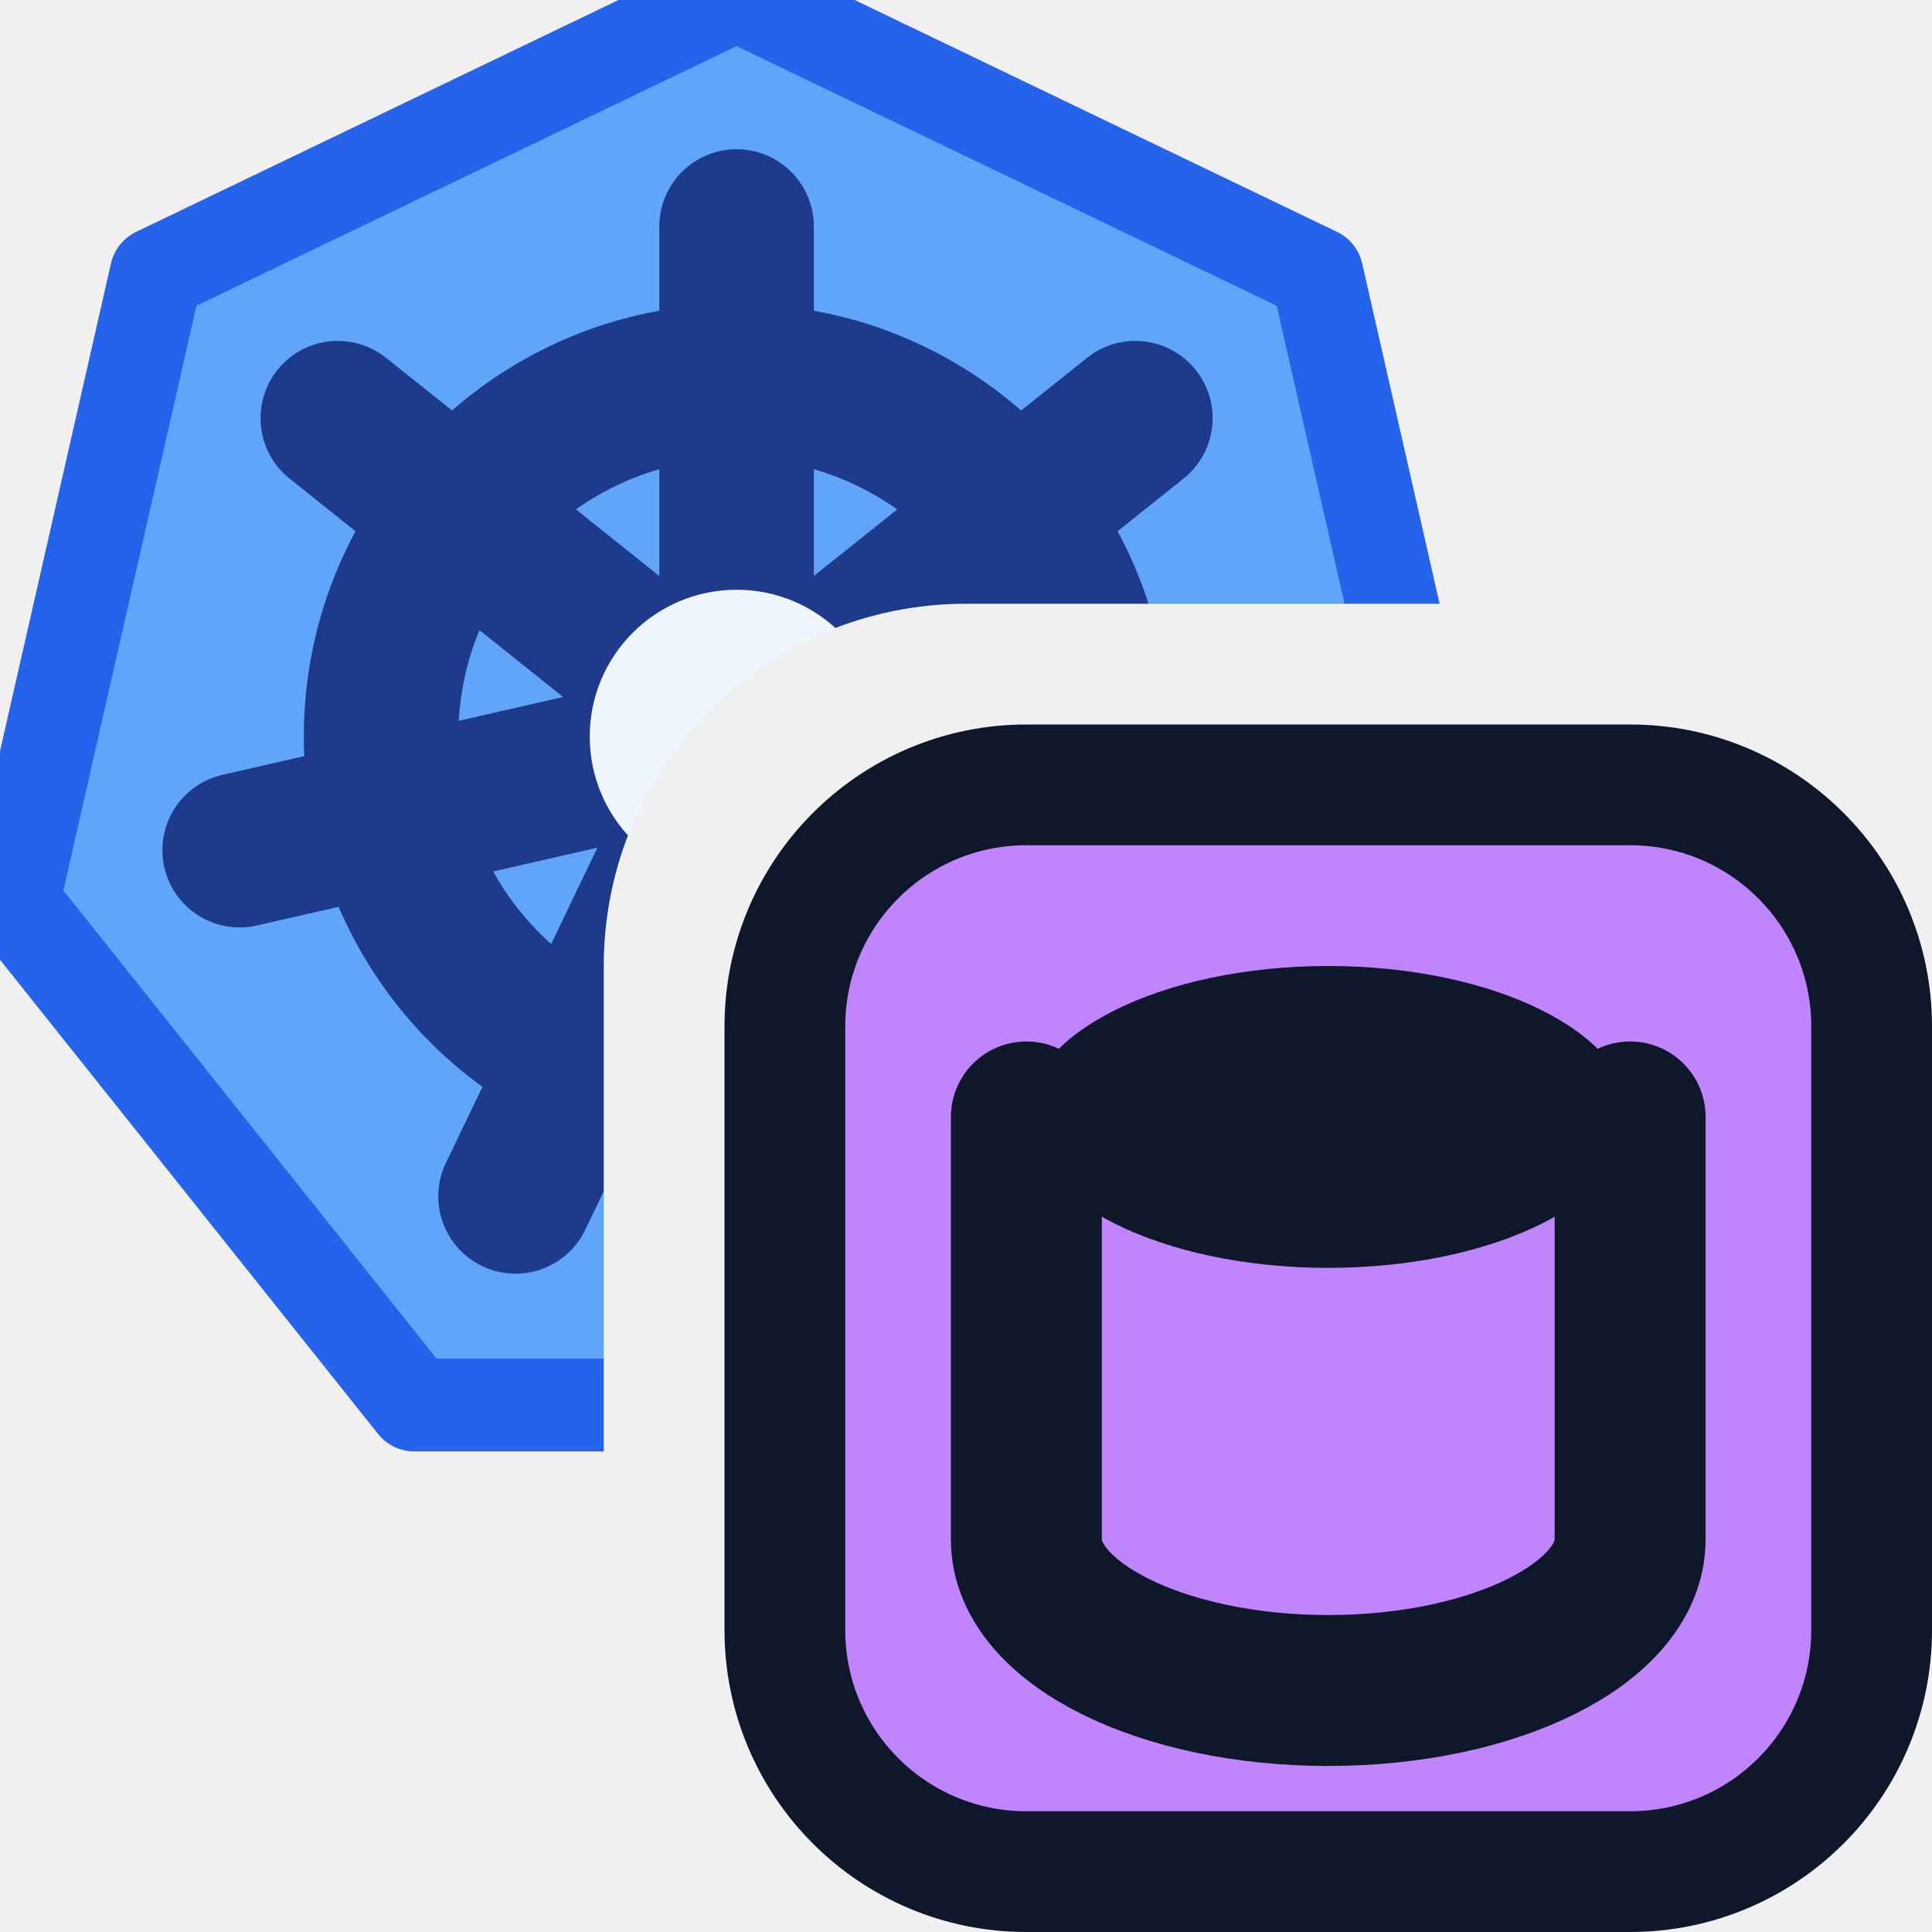
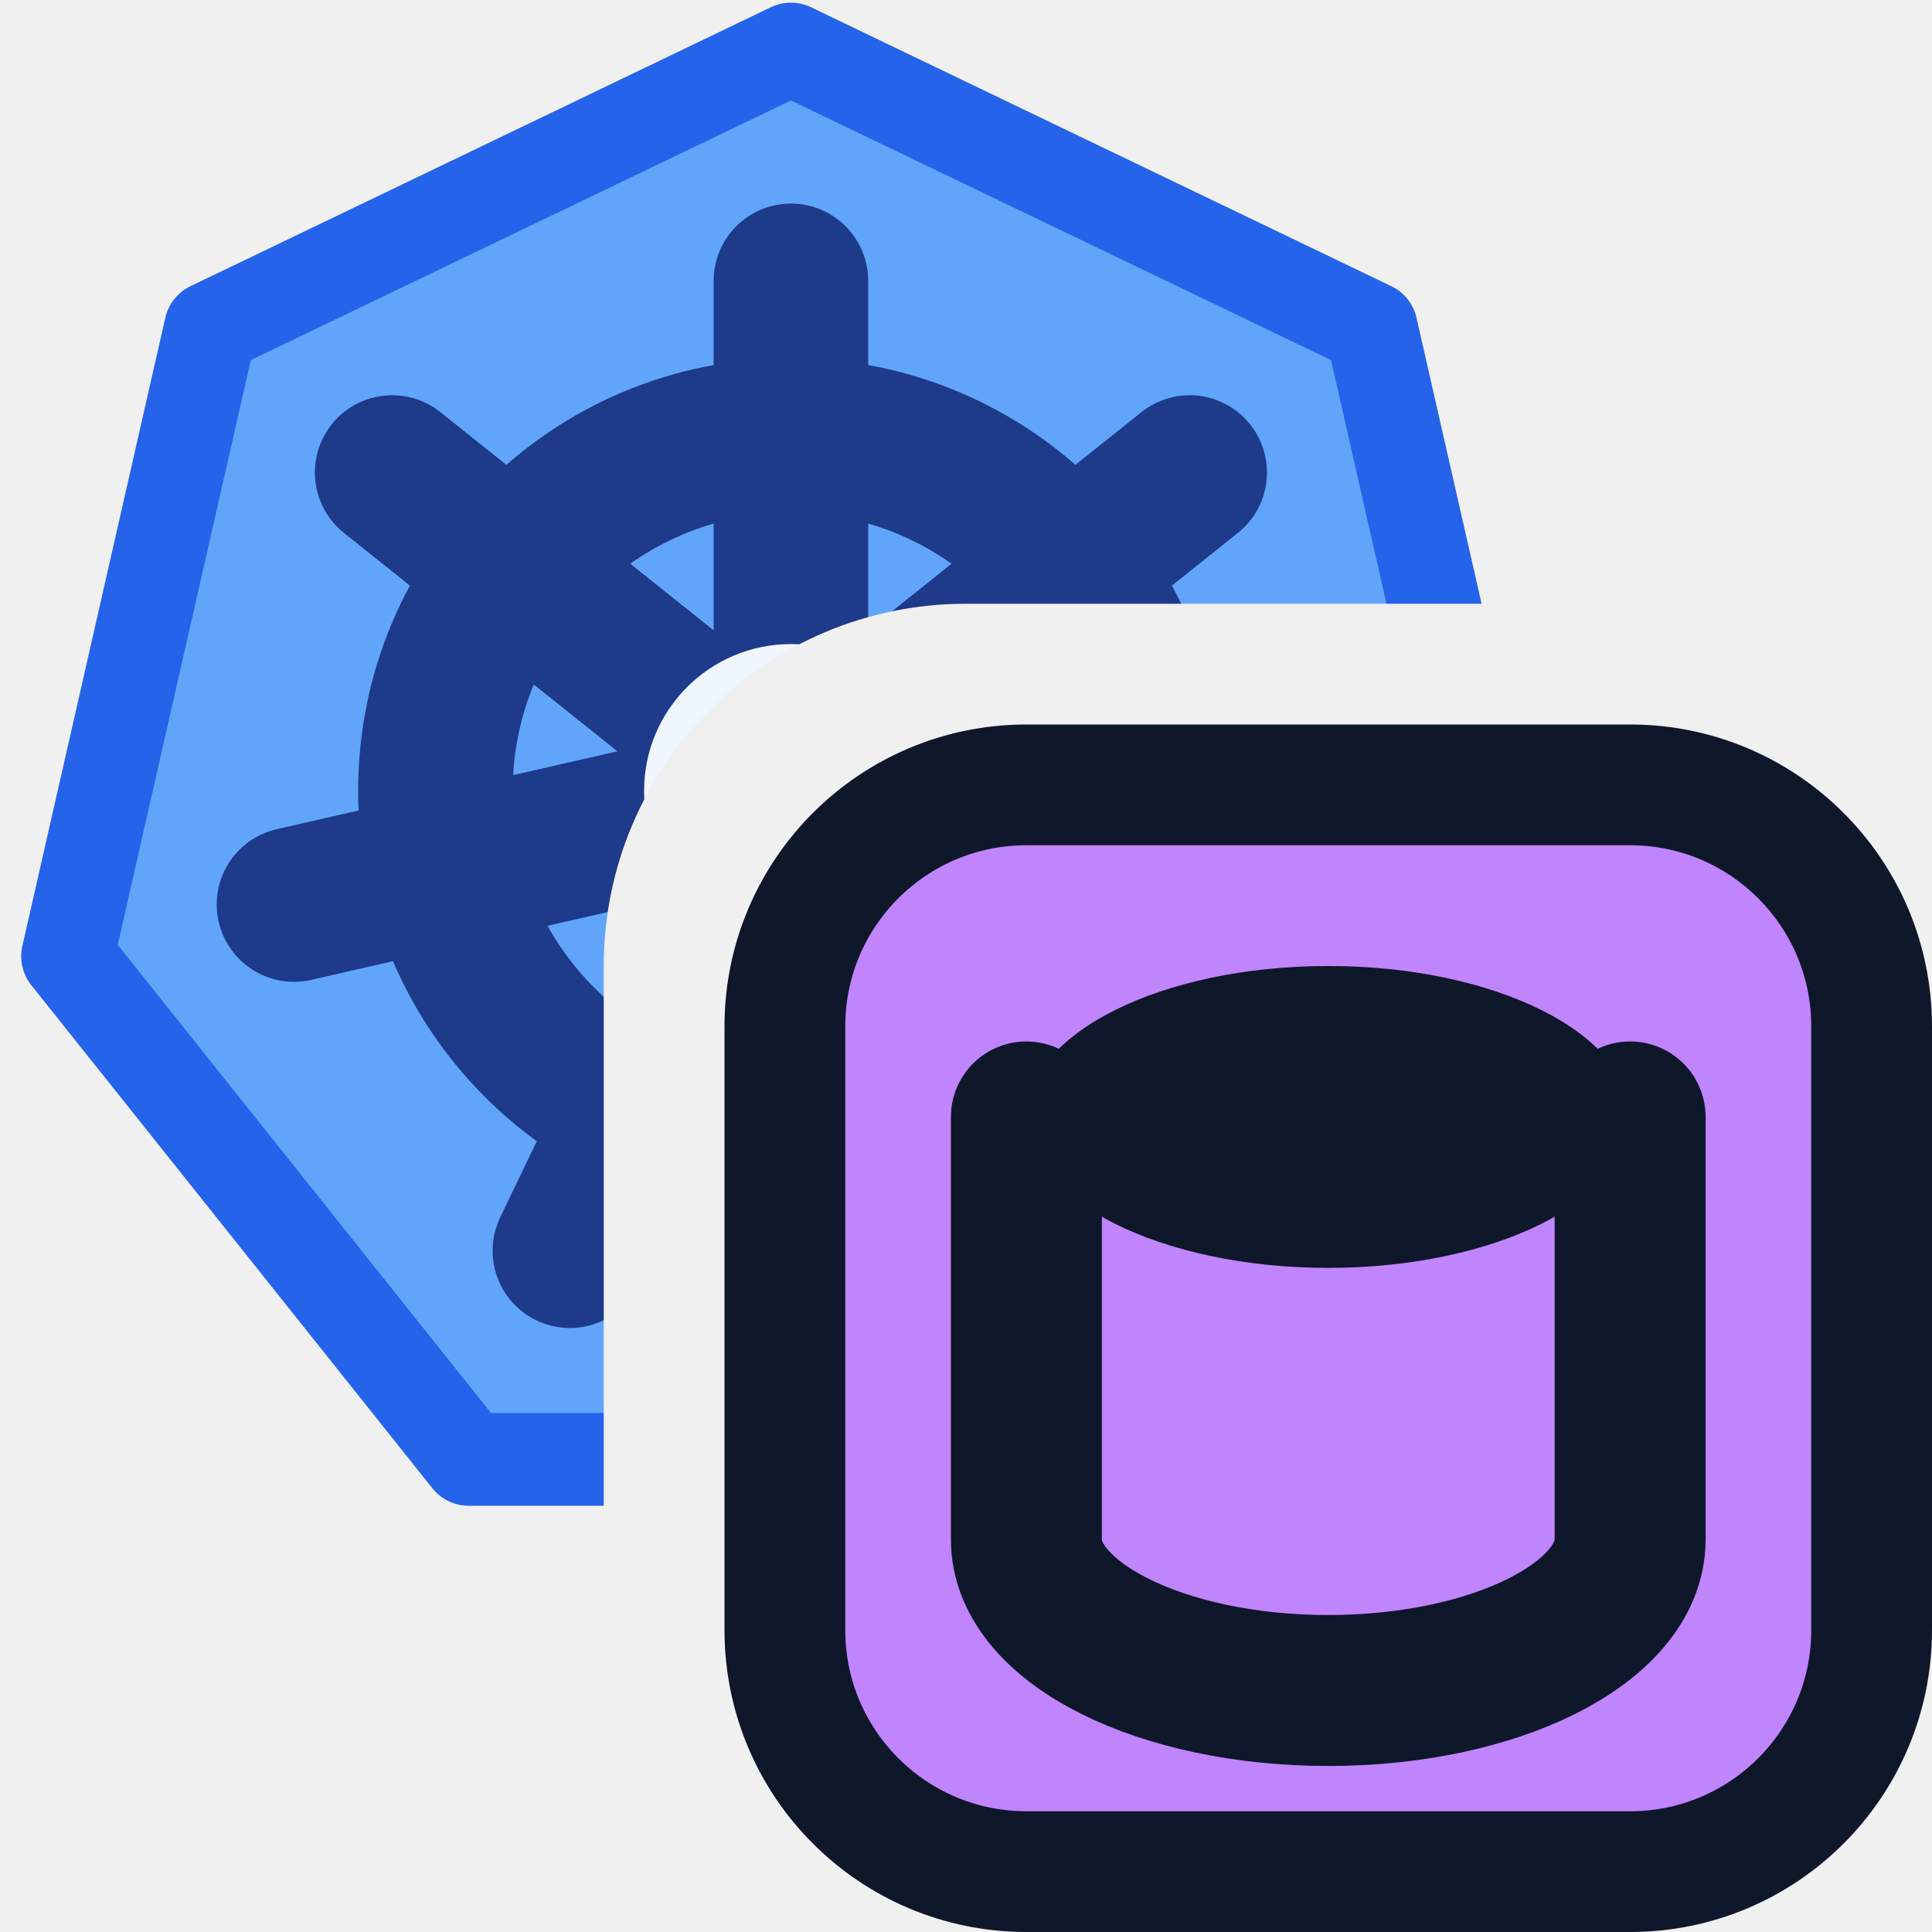
<svg xmlns="http://www.w3.org/2000/svg" width="16" height="16" viewBox="0 0 16 16" fill="none">
  <defs>
    <mask id="k8s-badge-cut">
      <rect width="16" height="16" fill="#fff" />
      <rect x="5" y="5" width="12" height="12" rx="3" fill="#000" />
    </mask>
  </defs>
  <g mask="url(#k8s-badge-cut)">
-     <g transform="translate(-1.58 -1.58) scale(0.64)">
+     <g transform="translate(-1.13 -1.13) scale(0.64)">
      <path d="M12.00 2.40 L19.51 6.01 L21.36 14.14 L16.17 20.65 L7.83 20.65 L2.64 14.14 L4.49 6.01Z" fill="#60A5FA" stroke="#2563EB" stroke-width="1.2" stroke-linejoin="round" />
      <circle cx="12" cy="12" r="4.6" stroke="#1E3A8A" stroke-width="2" />
      <path d="M12 12L12.00 5.40M12 12L17.16 7.88M12 12L18.43 13.47M12 12L14.86 17.95M12 12L9.14 17.95M12 12L5.57 13.47M12 12L6.84 7.88" stroke="#1E3A8A" stroke-width="2" stroke-linecap="round" />
      <circle cx="12" cy="12" r="1.9" fill="#EFF6FF" />
    </g>
  </g>
  <rect x="6.5" y="6.5" width="9" height="9" rx="2" fill="#C084FC" stroke="#0F172A" />
  <path d="M8.5 9.25V12.75C8.5 13.44 9.62 14 11 14S13.5 13.44 13.5 12.75V9.25" stroke="#0F172A" stroke-width="1.25" stroke-linecap="round" stroke-linejoin="round" />
  <ellipse cx="11" cy="9.25" rx="2.5" ry="1.25" fill="#0F172A" />
</svg>
